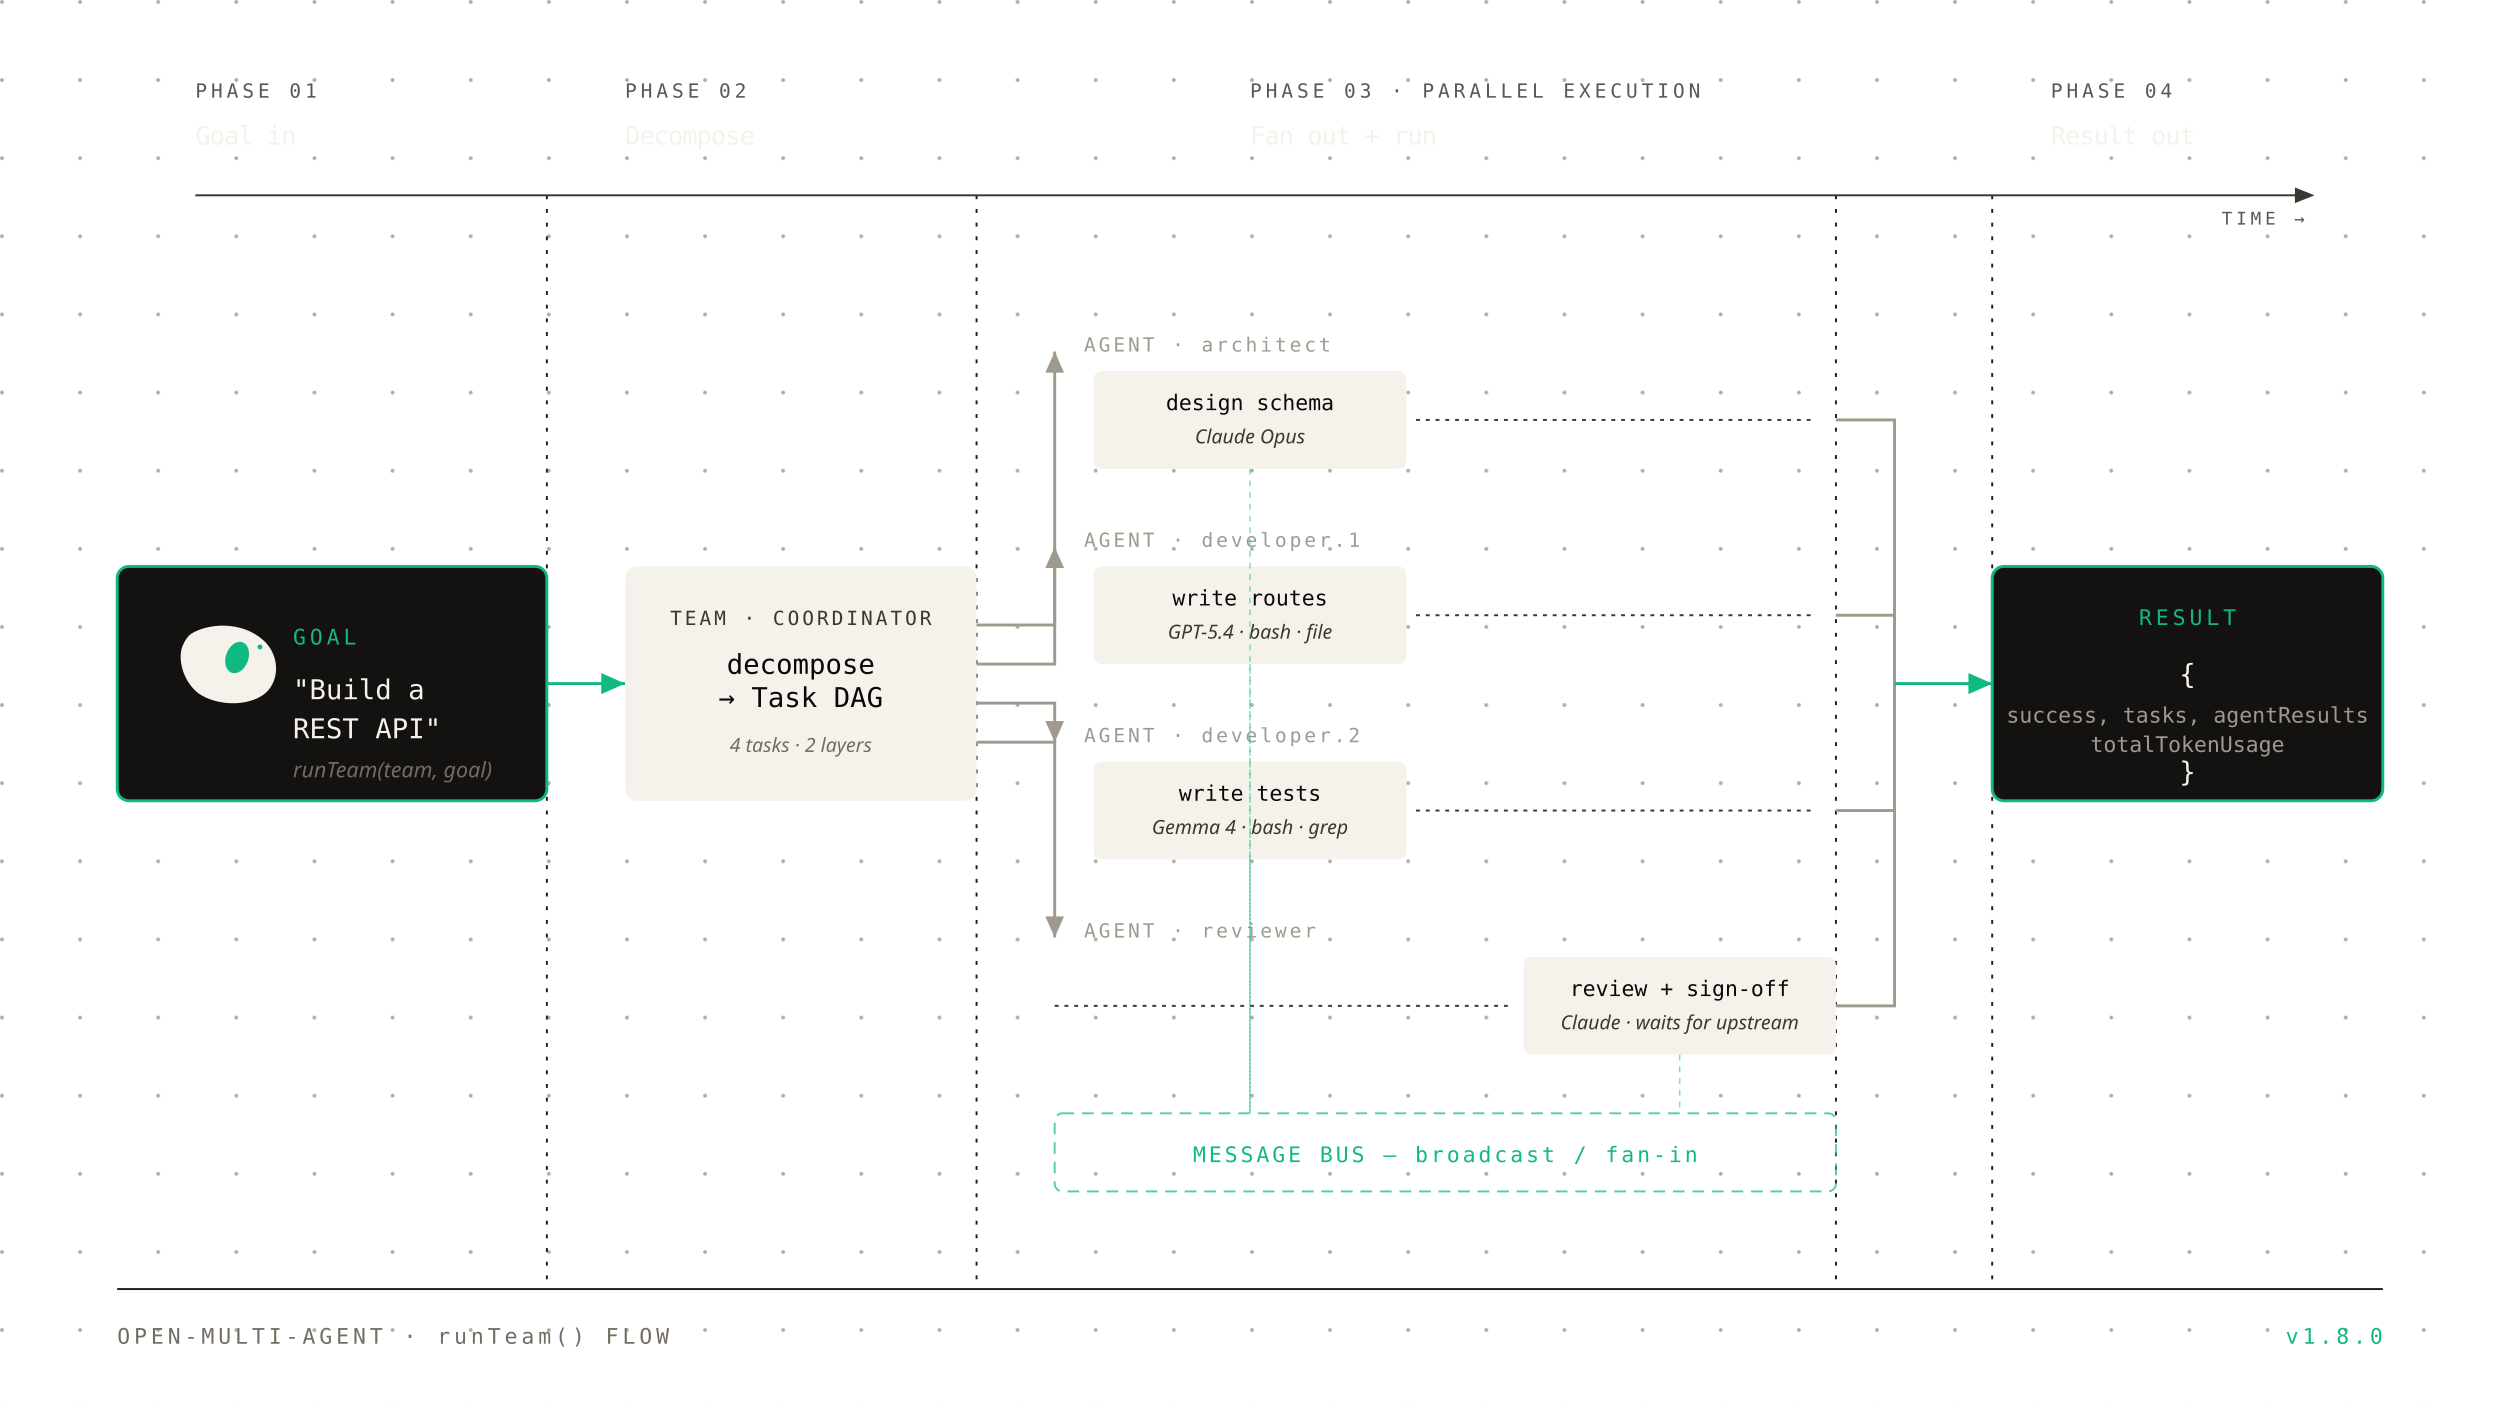
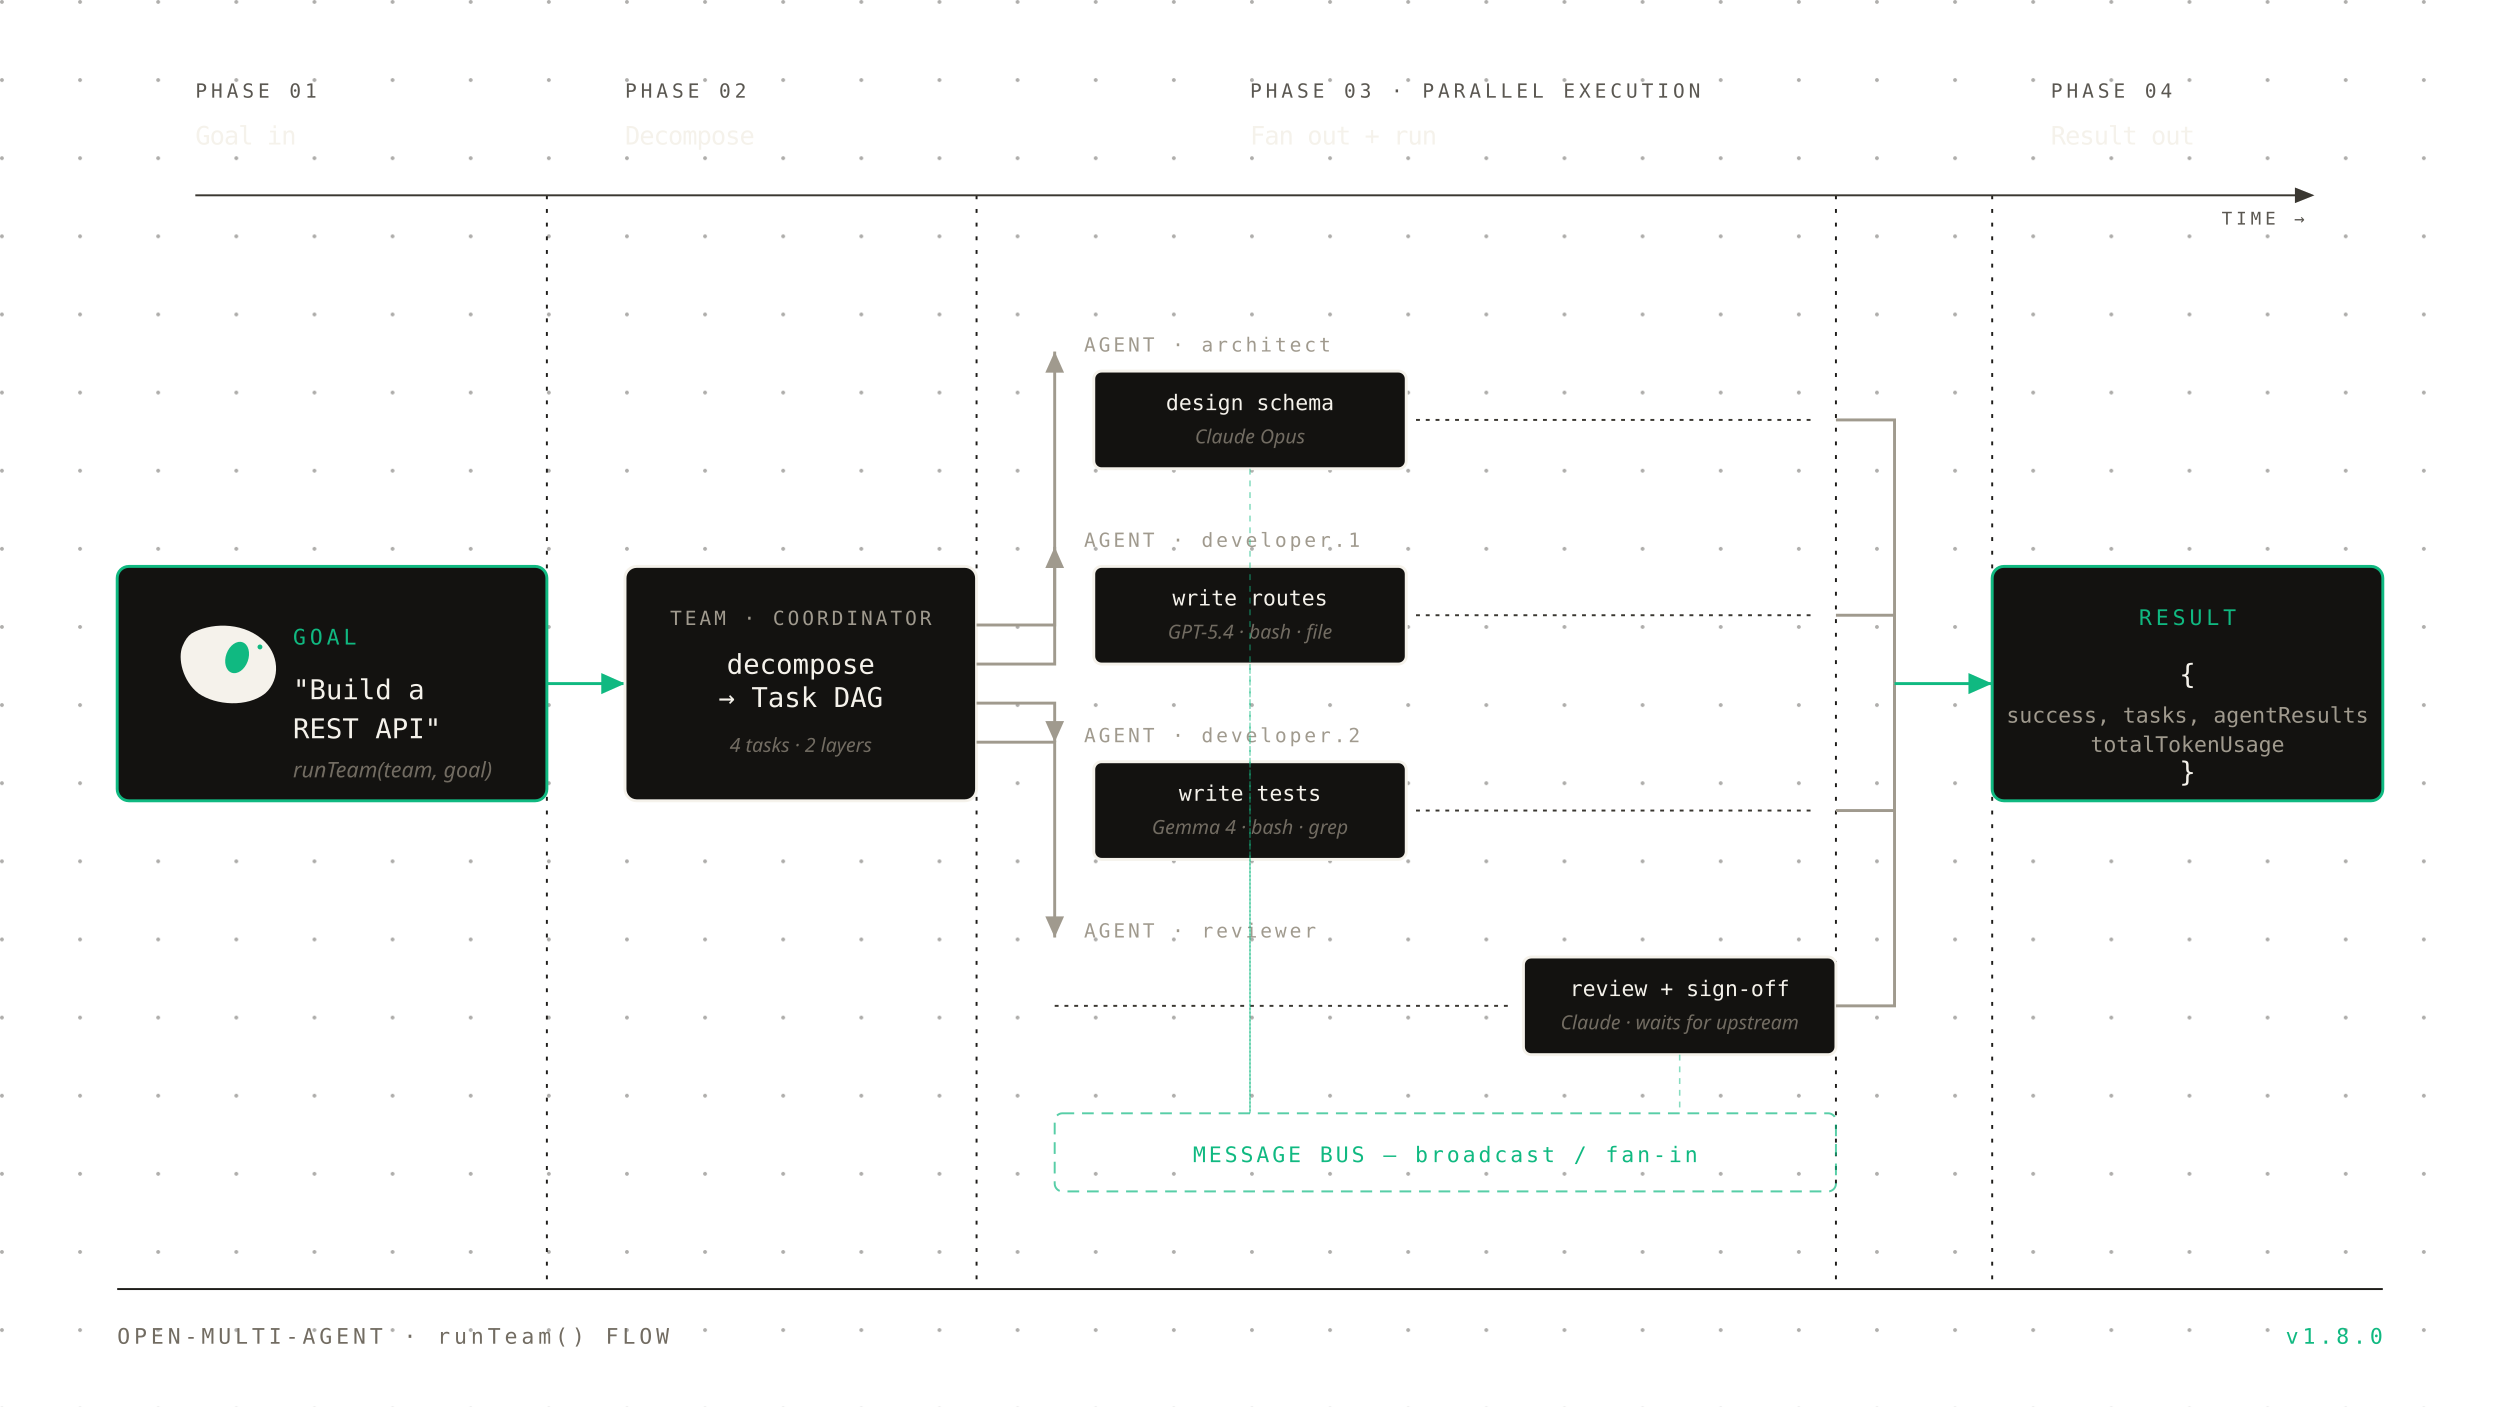
<svg xmlns="http://www.w3.org/2000/svg" viewBox="0 0 1280 720" style="width:100%;height:auto;display:block">
  <defs>
    <marker id="arrFlow" viewBox="0 0 10 10" refX="9" refY="5" markerWidth="8" markerHeight="8" orient="auto">
      <path d="M 0 1 L 9 5 L 0 9 z" fill="#A09A8E" />
    </marker>
    <marker id="arrFlowAcc" viewBox="0 0 10 10" refX="9" refY="5" markerWidth="9" markerHeight="9" orient="auto">
      <path d="M 0 1 L 9 5 L 0 9 z" fill="#10B981" />
    </marker>
    <pattern id="dotgrid" width="40" height="40" patternUnits="userSpaceOnUse">
      <circle cx="1" cy="1" r="1" fill="#3A3731" opacity="0.4" />
    </pattern>
  </defs>
  <rect width="1280" height="720" fill="url(#dotgrid)" />
  <g font-family="JetBrains Mono, monospace" font-size="10" fill="#5A5751" letter-spacing="2">
    <text x="100" y="50">PHASE 01</text>
    <text x="320" y="50">PHASE 02</text>
    <text x="640" y="50">PHASE 03 · PARALLEL EXECUTION</text>
    <text x="1050" y="50">PHASE 04</text>
  </g>
  <g font-family="JetBrains Mono, monospace" font-size="13" fill="#F5F2EB" font-weight="500" letter-spacing="-0.5">
    <text x="100" y="74">Goal in</text>
    <text x="320" y="74">Decompose</text>
    <text x="640" y="74">Fan out + run</text>
    <text x="1050" y="74">Result out</text>
  </g>
  <g stroke="#1F1D1A" stroke-width="1" stroke-dasharray="2 5">
    <line x1="280" y1="100" x2="280" y2="660" />
    <line x1="500" y1="100" x2="500" y2="660" />
    <line x1="940" y1="100" x2="940" y2="660" />
    <line x1="1020" y1="100" x2="1020" y2="660" />
  </g>
  <line x1="100" y1="100" x2="1180" y2="100" stroke="#3A3731" stroke-width="1" />
  <path d="M 1175 96 L 1185 100 L 1175 104 z" fill="#3A3731" />
  <text x="1180" y="115" font-family="JetBrains Mono, monospace" font-size="9" fill="#5A5751" letter-spacing="2" text-anchor="end">TIME →</text>
  <rect x="60" y="290" width="220" height="120" rx="6" fill="#131210" stroke="#10B981" stroke-width="1.5" />
  <g transform="translate(80, 310) scale(0.18)">
    <path d="M 100 80 C 150 50, 240 45, 300 95 C 350 135, 355 210, 310 250 C 260 290, 170 285, 120 250 C 75 215, 60 150, 75 115 C 82 98, 90 87, 100 80 Z" fill="#F5F2EB" />
    <ellipse cx="230" cy="148" rx="32" ry="46" fill="#10B981" transform="rotate(20 230 148)" />
    <circle cx="295" cy="118" r="7" fill="#10B981" />
  </g>
  <text x="150" y="330" font-family="JetBrains Mono, monospace" font-size="11" fill="#10B981" letter-spacing="2">GOAL</text>
  <text x="150" y="358" font-family="JetBrains Mono, monospace" font-size="14" fill="#F5F2EB" font-weight="500">"Build a</text>
  <text x="150" y="378" font-family="JetBrains Mono, monospace" font-size="14" fill="#F5F2EB" font-weight="500">REST API"</text>
  <text x="150" y="398" font-family="Geist, sans-serif" font-size="11" fill="#726C62" font-style="italic">runTeam(team, goal)</text>
  <line x1="280" y1="350" x2="320" y2="350" stroke="#10B981" stroke-width="1.5" marker-end="url(#arrFlowAcc)" />
-   <rect x="320" y="290" width="180" height="120" rx="6" fill="#F5F2EB" />
-   <text x="410" y="320" font-family="JetBrains Mono, monospace" font-size="10" fill="#3A3731" letter-spacing="1.5" text-anchor="middle">TEAM · COORDINATOR</text>
-   <text x="410" y="345" font-family="JetBrains Mono, monospace" font-size="14" fill="#0A0908" font-weight="500" text-anchor="middle">decompose</text>
-   <text x="410" y="362" font-family="JetBrains Mono, monospace" font-size="14" fill="#0A0908" font-weight="500" text-anchor="middle">→ Task DAG</text>
+   <rect x="320" y="290" width="180" height="120" rx="6" fill="#131210" stroke="#F5F2EB" stroke-width="1.5" />
+   <text x="410" y="320" font-family="JetBrains Mono, monospace" font-size="10" fill="#A09A8E" letter-spacing="1.5" text-anchor="middle">TEAM · COORDINATOR</text>
+   <text x="410" y="345" font-family="JetBrains Mono, monospace" font-size="14" fill="#F5F2EB" font-weight="500" text-anchor="middle">decompose</text>
+   <text x="410" y="362" font-family="JetBrains Mono, monospace" font-size="14" fill="#F5F2EB" font-weight="500" text-anchor="middle">→ Task DAG</text>
  <text x="410" y="385" font-family="Geist, sans-serif" font-size="10" fill="#726C62" font-style="italic" text-anchor="middle">4 tasks · 2 layers</text>
  <path d="M 500 320 L 540 320 L 540 180" fill="none" stroke="#A09A8E" stroke-width="1.5" marker-end="url(#arrFlow)" />
  <path d="M 500 340 L 540 340 L 540 280" fill="none" stroke="#A09A8E" stroke-width="1.5" marker-end="url(#arrFlow)" />
  <path d="M 500 360 L 540 360 L 540 380" fill="none" stroke="#A09A8E" stroke-width="1.5" marker-end="url(#arrFlow)" />
  <path d="M 500 380 L 540 380 L 540 480" fill="none" stroke="#A09A8E" stroke-width="1.5" marker-end="url(#arrFlow)" />
  <text x="555" y="180" font-family="JetBrains Mono, monospace" font-size="10" fill="#A09A8E" letter-spacing="1.5">AGENT · architect</text>
-   <rect x="560" y="190" width="160" height="50" rx="4" fill="#F5F2EB" />
-   <text x="640" y="210" font-family="JetBrains Mono, monospace" font-size="11" fill="#0A0908" font-weight="500" text-anchor="middle">design schema</text>
-   <text x="640" y="227" font-family="Geist, sans-serif" font-size="10" fill="#3A3731" font-style="italic" text-anchor="middle">Claude Opus</text>
+   <rect x="560" y="190" width="160" height="50" rx="4" fill="#131210" stroke="#F5F2EB" stroke-width="1.5" />
+   <text x="640" y="210" font-family="JetBrains Mono, monospace" font-size="11" fill="#F5F2EB" font-weight="500" text-anchor="middle">design schema</text>
+   <text x="640" y="227" font-family="Geist, sans-serif" font-size="10" fill="#726C62" font-style="italic" text-anchor="middle">Claude Opus</text>
  <line x1="725" y1="215" x2="930" y2="215" stroke="#3A3731" stroke-width="1" stroke-dasharray="2 3" />
  <text x="555" y="280" font-family="JetBrains Mono, monospace" font-size="10" fill="#A09A8E" letter-spacing="1.5">AGENT · developer.1</text>
-   <rect x="560" y="290" width="160" height="50" rx="4" fill="#F5F2EB" />
-   <text x="640" y="310" font-family="JetBrains Mono, monospace" font-size="11" fill="#0A0908" font-weight="500" text-anchor="middle">write routes</text>
-   <text x="640" y="327" font-family="Geist, sans-serif" font-size="10" fill="#3A3731" font-style="italic" text-anchor="middle">GPT-5.4 · bash · file</text>
+   <rect x="560" y="290" width="160" height="50" rx="4" fill="#131210" stroke="#F5F2EB" stroke-width="1.5" />
+   <text x="640" y="310" font-family="JetBrains Mono, monospace" font-size="11" fill="#F5F2EB" font-weight="500" text-anchor="middle">write routes</text>
+   <text x="640" y="327" font-family="Geist, sans-serif" font-size="10" fill="#726C62" font-style="italic" text-anchor="middle">GPT-5.4 · bash · file</text>
  <line x1="725" y1="315" x2="930" y2="315" stroke="#3A3731" stroke-width="1" stroke-dasharray="2 3" />
  <text x="555" y="380" font-family="JetBrains Mono, monospace" font-size="10" fill="#A09A8E" letter-spacing="1.5">AGENT · developer.2</text>
-   <rect x="560" y="390" width="160" height="50" rx="4" fill="#F5F2EB" />
-   <text x="640" y="410" font-family="JetBrains Mono, monospace" font-size="11" fill="#0A0908" font-weight="500" text-anchor="middle">write tests</text>
-   <text x="640" y="427" font-family="Geist, sans-serif" font-size="10" fill="#3A3731" font-style="italic" text-anchor="middle">Gemma 4 · bash · grep</text>
+   <rect x="560" y="390" width="160" height="50" rx="4" fill="#131210" stroke="#F5F2EB" stroke-width="1.5" />
+   <text x="640" y="410" font-family="JetBrains Mono, monospace" font-size="11" fill="#F5F2EB" font-weight="500" text-anchor="middle">write tests</text>
+   <text x="640" y="427" font-family="Geist, sans-serif" font-size="10" fill="#726C62" font-style="italic" text-anchor="middle">Gemma 4 · bash · grep</text>
  <line x1="725" y1="415" x2="930" y2="415" stroke="#3A3731" stroke-width="1" stroke-dasharray="2 3" />
  <text x="555" y="480" font-family="JetBrains Mono, monospace" font-size="10" fill="#A09A8E" letter-spacing="1.5">AGENT · reviewer</text>
-   <rect x="780" y="490" width="160" height="50" rx="4" fill="#F5F2EB" />
-   <text x="860" y="510" font-family="JetBrains Mono, monospace" font-size="11" fill="#0A0908" font-weight="500" text-anchor="middle">review + sign-off</text>
-   <text x="860" y="527" font-family="Geist, sans-serif" font-size="10" fill="#3A3731" font-style="italic" text-anchor="middle">Claude · waits for upstream</text>
+   <rect x="780" y="490" width="160" height="50" rx="4" fill="#131210" stroke="#F5F2EB" stroke-width="1.5" />
+   <text x="860" y="510" font-family="JetBrains Mono, monospace" font-size="11" fill="#F5F2EB" font-weight="500" text-anchor="middle">review + sign-off</text>
+   <text x="860" y="527" font-family="Geist, sans-serif" font-size="10" fill="#726C62" font-style="italic" text-anchor="middle">Claude · waits for upstream</text>
  <line x1="540" y1="515" x2="775" y2="515" stroke="#3A3731" stroke-width="1" stroke-dasharray="2 3" />
  <rect x="540" y="570" width="400" height="40" rx="4" fill="none" stroke="#10B981" stroke-width="1" stroke-dasharray="6 4" opacity="0.7" />
  <text x="740" y="595" font-family="JetBrains Mono, monospace" font-size="11" fill="#10B981" letter-spacing="1.5" text-anchor="middle">MESSAGE BUS — broadcast / fan-in</text>
  <line x1="640" y1="240" x2="640" y2="570" stroke="#10B981" stroke-width="0.8" stroke-dasharray="3 3" opacity="0.5" />
  <line x1="640" y1="340" x2="640" y2="570" stroke="#10B981" stroke-width="0.8" stroke-dasharray="3 3" opacity="0.5" />
  <line x1="640" y1="440" x2="640" y2="570" stroke="#10B981" stroke-width="0.8" stroke-dasharray="3 3" opacity="0.5" />
  <line x1="860" y1="540" x2="860" y2="570" stroke="#10B981" stroke-width="0.8" stroke-dasharray="3 3" opacity="0.5" />
  <path d="M 940 215 L 970 215 L 970 350" fill="none" stroke="#A09A8E" stroke-width="1.5" />
  <path d="M 940 315 L 970 315 L 970 350" fill="none" stroke="#A09A8E" stroke-width="1.5" />
  <path d="M 940 415 L 970 415 L 970 350" fill="none" stroke="#A09A8E" stroke-width="1.5" />
  <path d="M 940 515 L 970 515 L 970 350" fill="none" stroke="#A09A8E" stroke-width="1.5" />
  <line x1="970" y1="350" x2="1020" y2="350" stroke="#10B981" stroke-width="1.5" marker-end="url(#arrFlowAcc)" />
  <rect x="1020" y="290" width="200" height="120" rx="6" fill="#131210" stroke="#10B981" stroke-width="1.5" />
  <text x="1120" y="320" font-family="JetBrains Mono, monospace" font-size="11" fill="#10B981" letter-spacing="2" text-anchor="middle">RESULT</text>
  <text x="1120" y="350" font-family="JetBrains Mono, monospace" font-size="14" fill="#F5F2EB" font-weight="500" text-anchor="middle">{</text>
  <text x="1120" y="370" font-family="JetBrains Mono, monospace" font-size="11" fill="#A09A8E" text-anchor="middle">  success, tasks, agentResults</text>
  <text x="1120" y="385" font-family="JetBrains Mono, monospace" font-size="11" fill="#A09A8E" text-anchor="middle">  totalTokenUsage</text>
  <text x="1120" y="400" font-family="JetBrains Mono, monospace" font-size="14" fill="#F5F2EB" font-weight="500" text-anchor="middle">}</text>
  <line x1="60" y1="660" x2="1220" y2="660" stroke="#1F1D1A" stroke-width="1" />
  <text x="60" y="688" font-family="JetBrains Mono, monospace" font-size="11" fill="#726C62" letter-spacing="2">OPEN-MULTI-AGENT · runTeam() FLOW</text>
  <text x="1220" y="688" font-family="JetBrains Mono, monospace" font-size="11" fill="#10B981" letter-spacing="2" text-anchor="end">v1.8.0</text>
</svg>
